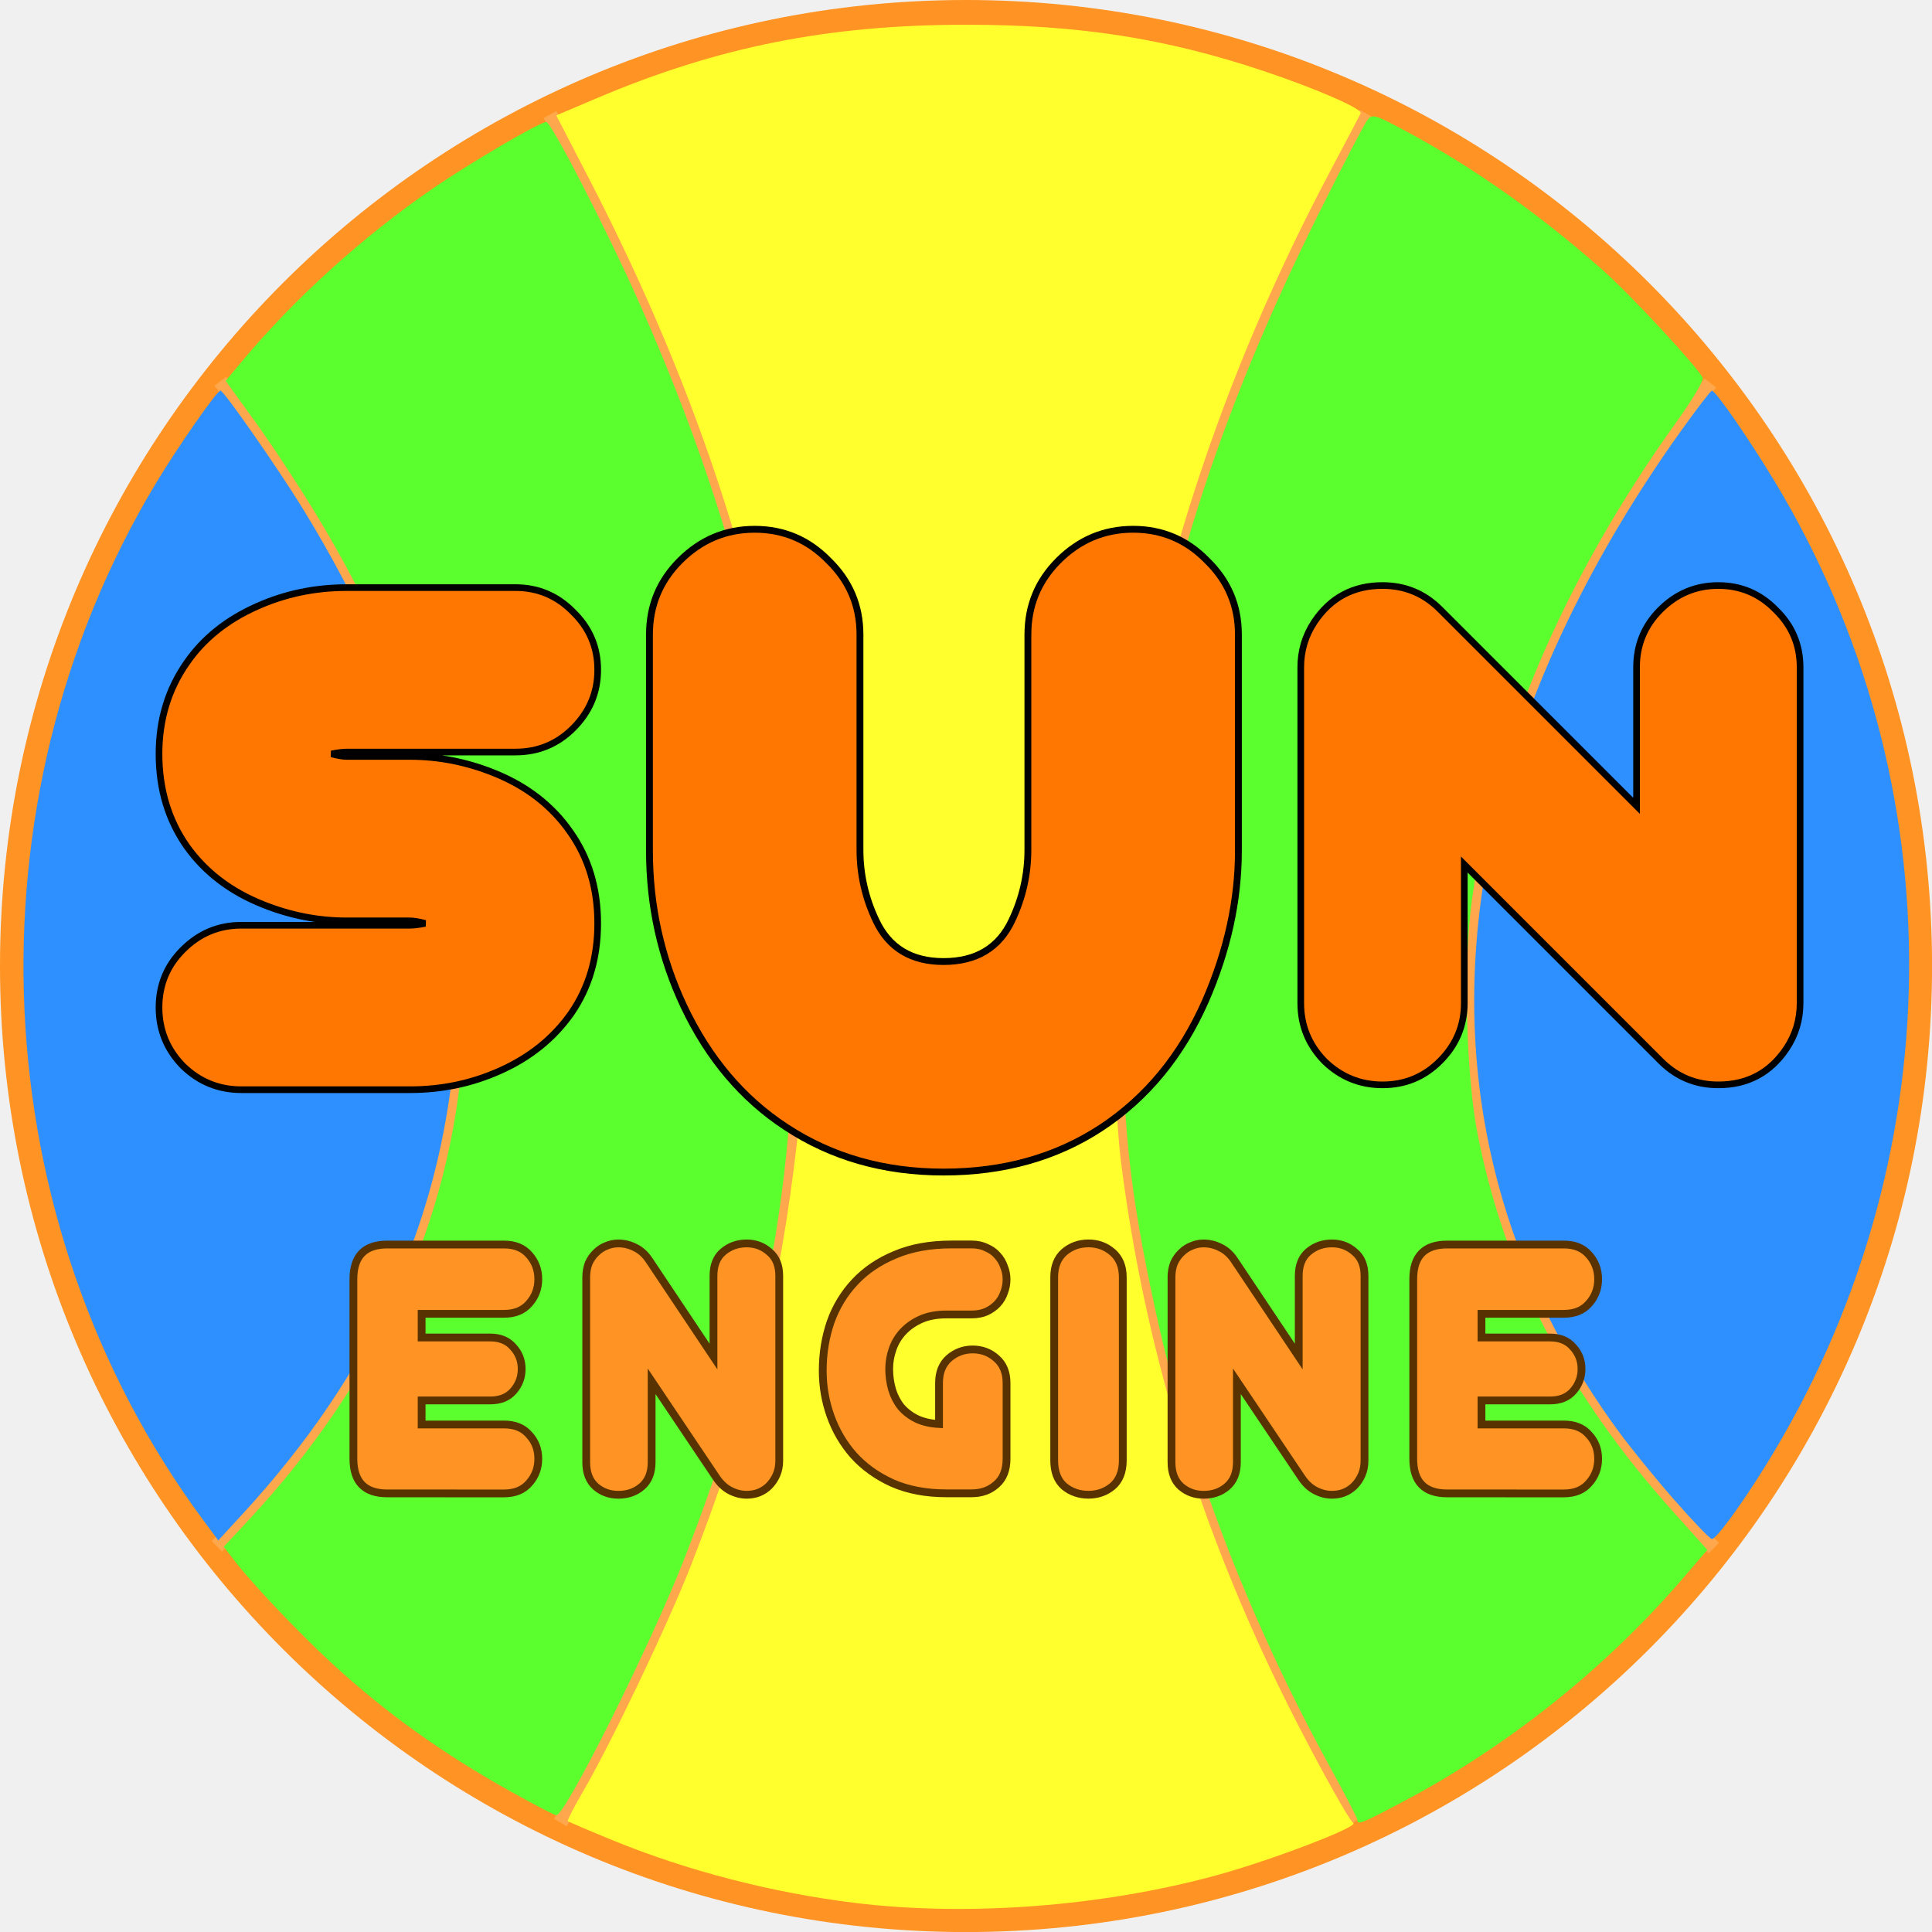
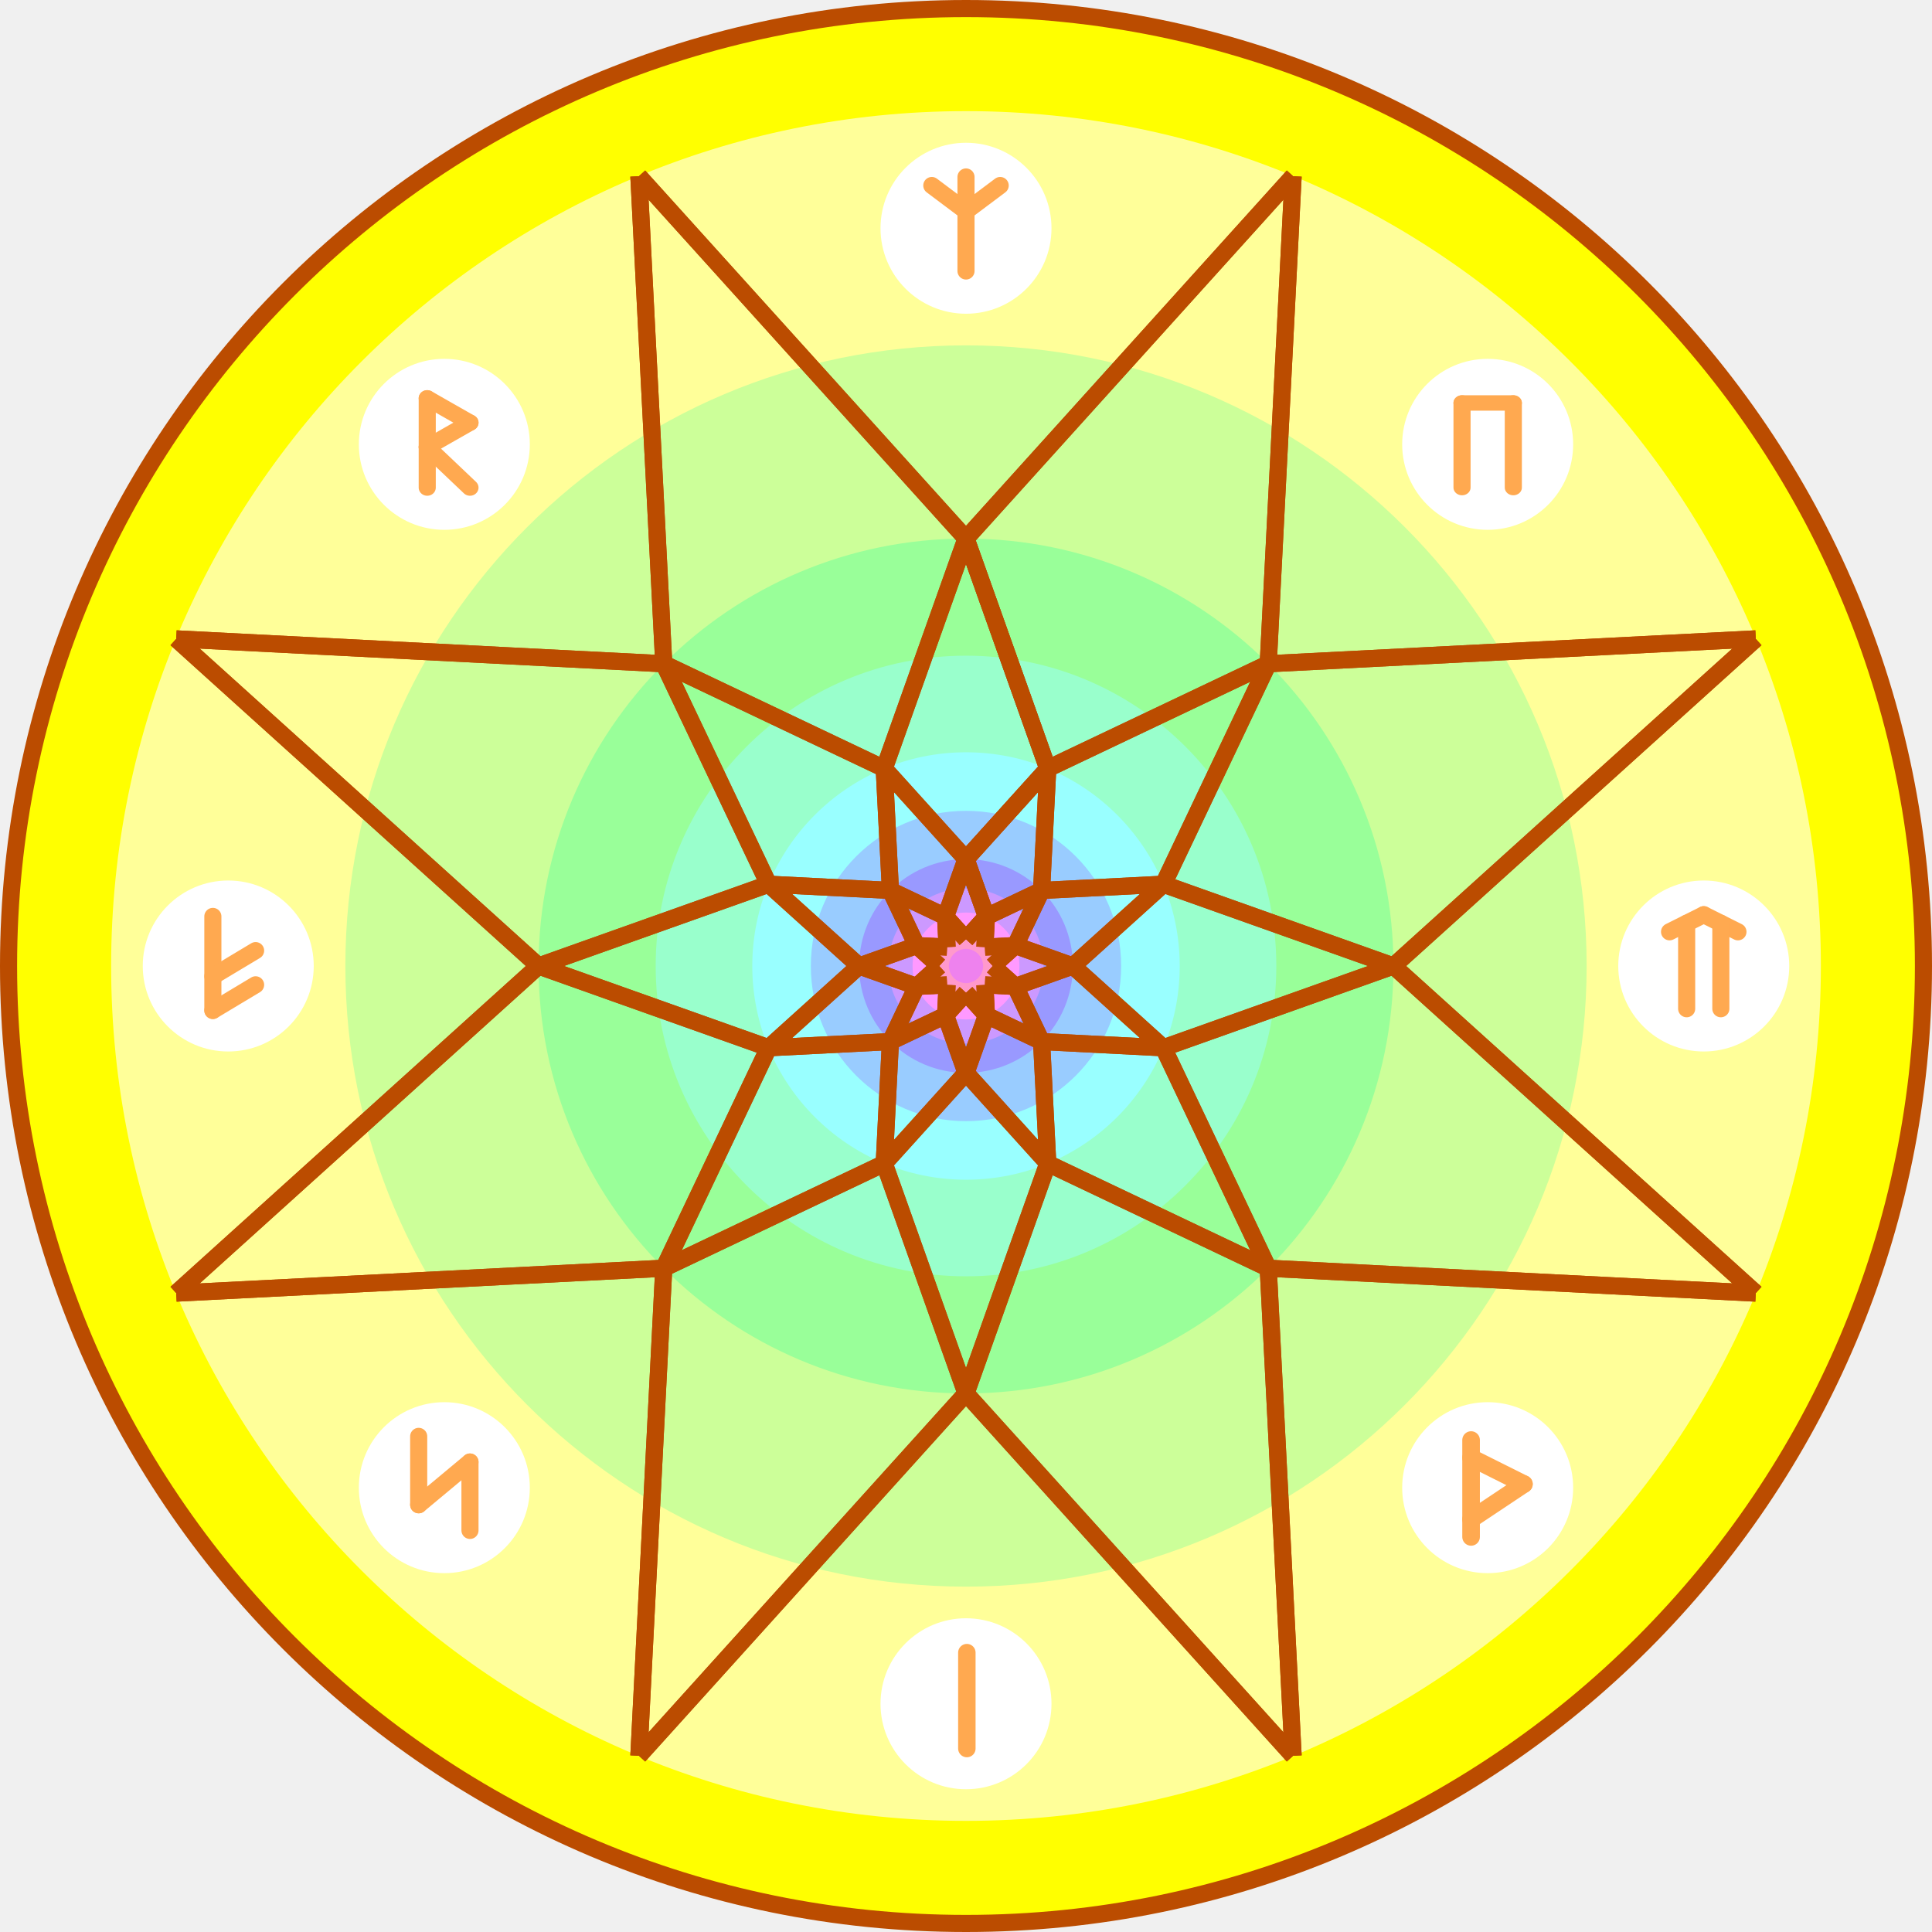
- <svg xmlns="http://www.w3.org/2000/svg" width="131.32mm" height="131.32mm" version="1.1" viewBox="0 0 131.32 131.32">
-   <g transform="translate(.925 1.275)">
-     <circle cx="64.737" cy="64.387" r="64.412" fill="none" stroke="#ff9323" stroke-width="2.5" />
-     <path d="m14.052 24.639c24.589 32.072 19.005 60.482-0.238 79.191" fill="none" stroke="#ffa74c" />
-     <path d="m115.33 24.758c-24.589 32.072-19.005 60.482 0.238 79.191" fill="none" stroke="#ffa74c" />
-     <path d="m36.461 6.513c18.387 33.018 26.315 72.467 0.702 116.09" fill="none" stroke="#ffa74c" />
-     <path d="m91.914 6.427c-18.387 33.018-26.315 72.467-0.702 116.09" fill="none" stroke="#ffa74c" stroke-width="1" />
-     <text x="99.198" y="71.733" fill="#000000" font-family="Boomboom" font-size="10.583px" letter-spacing="0px" stroke="#ffa74c" stroke-width=".265" word-spacing="0px" style="line-height:1.25" xml:space="preserve" />
+ <svg xmlns="http://www.w3.org/2000/svg" id="svgLogo" version="1.1" viewBox="-113 -113 226 226" width="400" height="400" preserveAspectRatio="none">
+   <style>
+             .runePositionFix {
+                 transform: translate(-7.0px, -7.0px);
+             }
+ 
+             .rune-circle {
+                 fill: white;
+             }
+ 
+             .runa {
+                 stroke: #ffa950;
+                 stroke-width: 2px;
+                 stroke-linecap: round;
+                 stroke-linejoin: round
+             }
+         </style>
+   <defs>
+     <g class="symbs">
+       <symbol id="mir" class="runa" viewBox="0 0 10 14" refX="center" refY="center">
+         <g>
+           <line x1="1" y1="2" x2="5" y2="5" />
+           <line x1="5" y1="5" x2="9" y2="2" />
+           <line x1="5" y1="1" x2="5" y2="12" />
+         </g>
+       </symbol>
+       <symbol id="perun" class="runa" viewBox="0 0 10 14">
+         <g style="transform: scaleY(0.9) translateY(1.4px);">
+           <line x1="2" y1="1" x2="2" y2="12" />
+           <line x1="2" y1="1" x2="8" y2="1" />
+           <line x1="8" y1="1" x2="8" y2="12" />
+         </g>
+       </symbol>
+       <symbol id="veter" class="runa" viewBox="0 0 10 14">
+         <g>
+           <line x1="3" y1="2" x2="3" y2="12" />
+           <line x1="1" y1="3" x2="5" y2="1" />
+           <line x1="5" y1="1" x2="9" y2="3" />
+           <line x1="7" y1="2" x2="7" y2="12" />
+         </g>
+       </symbol>
+       <symbol id="dazd-bogh" class="runa" viewBox="0 0 10 14">
+         <g style="transform: translateX(1px) translateY(0.4px) scale(1.03);">
+           <line x1="2" y1="1" x2="2" y2="12" />
+           <line x1="2" y1="3" x2="8" y2="6" />
+           <line x1="8" y1="6" x2="2" y2="10" />
+         </g>
+       </symbol>
+       <symbol id="istok" class="runa" viewBox="0 0 10 14">
+         <g style="transform: scale(1.02);">
+           <line x1="5" y1="1" x2="5" y2="12" />
+         </g>
+       </symbol>
+       <symbol id="sila" class="runa" viewBox="0 0 10 14">
+         <g>
+           <line x1="2" y1="1" x2="2" y2="9" />
+           <line x1="2" y1="9" x2="8" y2="4" />
+           <line x1="8" y1="4" x2="8" y2="12" />
+         </g>
+       </symbol>
+       <symbol id="bereginya" class="runa" viewBox="0 0 10 14">
+         <g style="transform: translateX(1.2px) translateY(0.2px)">
+           <line x1="2" y1="1" x2="2" y2="12" />
+           <line x1="2" y1="8" x2="7" y2="5" />
+           <line x1="2" y1="12" x2="7" y2="9" />
+         </g>
+       </symbol>
+       <symbol id="raduga" class="runa" viewBox="0 0 10 14">
+         <g style="transform: scaleY(0.95) translateX(1px) translateY(0.7px);">
+           <line x1="2" y1="1" x2="2" y2="12" />
+           <line x1="2" y1="1" x2="7" y2="4" />
+           <line x1="7" y1="4" x2="2" y2="7" />
+           <line x1="2" y1="7" x2="7" y2="12" />
+         </g>
+       </symbol>
+     </g>
+   </defs>
+   <circle r="112" fill="yellow" stroke-width="2px" stroke="#bb4c00" />
+   <g id="circles">
+     <circle r="100" style="fill: rgb(255, 255, 153);" />
+     <circle r="72.6" style="fill: rgb(204, 255, 153);" />
+     <circle r="50" style="fill: rgb(153, 255, 153);" />
+     <circle r="36.3" style="fill: rgb(153, 255, 204);" />
+     <circle r="25" style="fill: rgb(153, 255, 255);" />
+     <circle r="18.15" style="fill: rgb(153, 204, 255);" />
+     <circle r="12.5" style="fill: rgb(153, 153, 255);" />
+     <circle r="9.075" style="fill: rgb(204, 153, 255);" />
+     <circle r="6.25" style="fill: rgb(255, 153, 255);" />
+     <circle r="4.537" style="fill: rgb(255, 153, 204);" />
  </g>
-   <g transform="translate(.925 1.275)">
-     <path d="m12.846 101.99c-14.956-20.246-16.254-48.578-3.223-70.335 1.501-2.506 4.199-6.382 4.439-6.378 0.229 0.004 3.964 5.361 5.623 8.067 7.67 12.504 11.275 25.401 10.297 36.843-1 11.713-5.685 21.942-14.382 31.405l-1.69 1.838z" fill="#2e90ff" />
-     <path d="m33.848 120.53c-4.665-2.594-8.595-5.41-12.245-8.774-2.239-2.063-5.449-5.449-6.617-6.981l-0.701-0.919 1.552-1.66c18.012-19.259 19.69-43.868 4.679-68.588-1.149-1.892-2.992-4.69-4.096-6.218l-2.007-2.778 1.091-1.308c3.561-4.266 8.194-8.467 12.951-11.74 2.561-1.762 7.307-4.547 7.75-4.547 0.34 0 4.079 7.261 6.268 12.171 7.226 16.21 10.588 31.122 10.588 46.964 0 13.663-2.251 25.228-7.526 38.661-2.289 5.829-8.024 17.298-8.65 17.298-0.106 0-1.472-0.712-3.037-1.581z" fill="#5bff2e" />
-     <path d="m57.209 128.07c-5.597-0.679-11.417-2.182-16.474-4.253-1.635-0.67-3.013-1.258-3.063-1.308-0.049-0.049 0.399-0.926 0.996-1.949 1.932-3.309 5.784-11.375 7.391-15.48 3.948-10.083 6.033-18.459 7.22-29.004 0.51-4.534 0.434-16.142-0.137-21.034-1.73-14.815-6.343-29.33-14.05-44.212l-2.206-4.26 2.687-1.143c8.27-3.519 15.798-5.02 25.176-5.02 7.665 0 13.547 0.916 20.226 3.149 3.549 1.187 6.718 2.567 6.587 2.868-0.05 0.114-0.944 1.813-1.987 3.776-7.567 14.234-12.312 28.869-14.283 44.05-0.678 5.226-0.682 18.264-0.008 23.548 1.562 12.227 5.041 23.819 10.614 35.357 1.83 3.79 4.811 9.264 5.163 9.481 0.404 0.249-5.545 2.524-9.271 3.546-7.745 2.123-16.875 2.824-24.582 1.889z" fill="#ffff2e" />
-     <path d="m91.34 122.43c0-0.116-0.847-1.754-1.883-3.638-5.529-10.059-9.605-20.719-11.834-30.943-1.821-8.355-2.294-12.958-2.273-22.093 0.015-6.243 0.12-8.315 0.614-12.039 1.877-14.159 5.815-26.618 12.879-40.746 1.528-3.056 2.947-5.779 3.152-6.051 0.358-0.473 0.475-0.44 2.703 0.754 4.489 2.406 8.972 5.573 13.288 9.384 1.909 1.686 6.556 6.695 6.823 7.353 0.073 0.18-0.703 1.49-1.723 2.91-7.683 10.692-12.464 21.836-13.959 32.537-0.603 4.318-0.41 11.997 0.404 16.069 1.881 9.408 6.135 17.596 13.283 25.566l2.311 2.577-1.668 1.943c-5.221 6.081-11.87 11.391-18.965 15.145-2.879 1.523-3.152 1.633-3.152 1.27z" fill="#5bff2e" />
-     <path d="m112.9 100.7c-1.27-1.447-2.988-3.56-3.819-4.696-9.213-12.595-11.994-27.249-8.079-42.585 2.11-8.267 6.356-17.031 12.252-25.293 1.115-1.562 2.095-2.842 2.178-2.844 0.252-0.005 2.48 3.209 4.237 6.114 12.455 20.592 12.209 46.393-0.64 67.04-1.651 2.653-3.297 4.895-3.593 4.895-0.125 0-1.265-1.184-2.535-2.631z" fill="#2e90ff" />
-   </g>
-   <g transform="translate(-36.343 -70)">
-     <g transform="translate(0,1.5875)" fill="#ff9323" stroke="#583200" stroke-width=".529" aria-label="ENGINE">
-       <path d="m62.671 169.92q-2.307 0-2.307-2.355v-12.206q0-2.355 2.307-2.355h7.929q1.105 0 1.706 0.697 0.625 0.697 0.625 1.658 0 0.961-0.625 1.658-0.601 0.697-1.706 0.697h-5.598v1.61h4.661q1.009 0 1.562 0.649 0.577 0.625 0.577 1.49 0 0.865-0.577 1.514-0.553 0.625-1.562 0.625h-4.661v1.634h5.598q1.105 0 1.706 0.697 0.625 0.673 0.625 1.634 0 0.961-0.625 1.658-0.601 0.697-1.706 0.697z" />
-       <path d="m84.839 155.14q0-1.081 0.649-1.634 0.673-0.577 1.61-0.577 0.889 0 1.538 0.577 0.673 0.553 0.673 1.634v12.542q0 0.553-0.192 0.985-0.192 0.432-0.505 0.745-0.288 0.288-0.697 0.457-0.384 0.144-0.817 0.144-0.577 0-1.129-0.288-0.553-0.288-0.961-0.913l-4.373-6.511v5.502q0 1.081-0.673 1.658-0.649 0.553-1.586 0.553-0.889 0-1.538-0.553-0.649-0.577-0.649-1.658v-12.566q0-0.529 0.168-0.961 0.192-0.432 0.505-0.721 0.312-0.312 0.697-0.457 0.384-0.168 0.817-0.168 0.601 0 1.153 0.288 0.553 0.264 0.961 0.889l4.349 6.511z" />
-       <path d="m104.76 167.56q0 1.153-0.697 1.754-0.673 0.601-1.682 0.601h-1.706q-2.09 0-3.676-0.697-1.586-0.721-2.643-1.898-1.033-1.177-1.562-2.667t-0.529-3.075q0-1.73 0.529-3.292 0.553-1.562 1.658-2.739 1.105-1.177 2.739-1.85 1.634-0.697 3.844-0.697h1.345q0.577 0 1.009 0.216 0.457 0.192 0.745 0.529 0.312 0.336 0.457 0.769 0.168 0.408 0.168 0.865 0 0.457-0.168 0.889-0.144 0.432-0.457 0.769-0.288 0.312-0.745 0.529-0.432 0.192-1.009 0.192h-1.706q-0.985 0-1.706 0.312-0.721 0.312-1.225 0.841-0.481 0.505-0.721 1.177t-0.24 1.37q0 0.721 0.192 1.394 0.192 0.649 0.601 1.177 0.432 0.505 1.057 0.817 0.649 0.312 1.538 0.36v-2.787q0-1.081 0.673-1.682 0.697-0.601 1.61-0.601 0.937 0 1.61 0.601 0.697 0.601 0.697 1.682z" />
-       <path d="m112.66 167.68q0 1.153-0.697 1.754-0.697 0.577-1.634 0.577-0.961 0-1.658-0.577-0.673-0.601-0.673-1.754v-12.446q0-1.105 0.673-1.706 0.697-0.601 1.658-0.601 0.937 0 1.634 0.601 0.697 0.601 0.697 1.706z" />
-       <path d="m124.62 155.14q0-1.081 0.649-1.634 0.673-0.577 1.61-0.577 0.889 0 1.538 0.577 0.673 0.553 0.673 1.634v12.542q0 0.553-0.192 0.985-0.192 0.432-0.505 0.745-0.288 0.288-0.697 0.457-0.384 0.144-0.817 0.144-0.577 0-1.129-0.288-0.553-0.288-0.961-0.913l-4.373-6.511v5.502q0 1.081-0.673 1.658-0.649 0.553-1.586 0.553-0.889 0-1.538-0.553-0.649-0.577-0.649-1.658v-12.566q0-0.529 0.168-0.961 0.192-0.432 0.505-0.721 0.312-0.312 0.697-0.457 0.384-0.168 0.817-0.168 0.601 0 1.153 0.288 0.553 0.264 0.961 0.889l4.349 6.511z" />
-       <path d="m134.71 169.92q-2.307 0-2.307-2.355v-12.206q0-2.355 2.307-2.355h7.929q1.105 0 1.706 0.697 0.625 0.697 0.625 1.658 0 0.961-0.625 1.658-0.601 0.697-1.706 0.697h-5.598v1.61h4.661q1.009 0 1.562 0.649 0.577 0.625 0.577 1.49 0 0.865-0.577 1.514-0.553 0.625-1.562 0.625h-4.661v1.634h5.598q1.105 0 1.706 0.697 0.625 0.673 0.625 1.634 0 0.961-0.625 1.658-0.601 0.697-1.706 0.697z" />
+   <g class="spin">
+     <g id="runes">
+       <g style="transform: translate(0px, -86.3px);">
+         <g class="backSpin">
+           <circle class="rune-circle" r="10" />
+           <use href="#mir" class="runePositionFix" width="14px" height="14px" />
+         </g>
+       </g>
+       <g style="transform: translate(61.0233px, -61.0233px);">
+         <g class="backSpin">
+           <circle class="rune-circle" r="10" />
+           <use href="#perun" class="runePositionFix" width="14px" height="14px" />
+         </g>
+       </g>
+       <g style="transform: translate(86.3px, -5.28435e-15px);">
+         <g class="backSpin">
+           <circle class="rune-circle" r="10" />
+           <use href="#veter" class="runePositionFix" width="14px" height="14px" />
+         </g>
+       </g>
+       <g style="transform: translate(61.0233px, 61.0233px);">
+         <g class="backSpin">
+           <circle class="rune-circle" r="10" />
+           <use href="#dazd-bogh" class="runePositionFix" width="14px" height="14px" />
+         </g>
+       </g>
+       <g style="transform: translate(1.05687e-14px, 86.3px);">
+         <g class="backSpin">
+           <circle class="rune-circle" r="10" />
+           <use href="#istok" class="runePositionFix" width="14px" height="14px" />
+         </g>
+       </g>
+       <g style="transform: translate(-61.0233px, 61.0233px);">
+         <g class="backSpin">
+           <circle class="rune-circle" r="10" />
+           <use href="#sila" class="runePositionFix" width="14px" height="14px" />
+         </g>
+       </g>
+       <g style="transform: translate(-86.3px, 1.58531e-14px);">
+         <g class="backSpin">
+           <circle class="rune-circle" r="10" />
+           <use href="#bereginya" class="runePositionFix" width="14px" height="14px" />
+         </g>
+       </g>
+       <g style="transform: translate(-61.0233px, -61.0233px);">
+         <g class="backSpin">
+           <circle class="rune-circle" r="10" />
+           <use href="#raduga" class="runePositionFix" width="14px" height="14px" />
+         </g>
+       </g>
+     </g>
+     <g id="alatir">
+       <line x1="0" y1="-50" x2="38.268" y2="-92.388" style="stroke: rgb(187, 76, 0); stroke-width: 2px;" />
+       <line x1="38.268" y1="-92.388" x2="35.355" y2="-35.355" style="stroke: rgb(187, 76, 0); stroke-width: 2px;" />
+       <line x1="35.355" y1="-35.355" x2="92.388" y2="-38.268" style="stroke: rgb(187, 76, 0); stroke-width: 2px;" />
+       <line x1="92.388" y1="-38.268" x2="50" y2="-3.061616997868383e-15" style="stroke: rgb(187, 76, 0); stroke-width: 2px;" />
+       <line x1="50" y1="-3.061616997868383e-15" x2="92.388" y2="38.268" style="stroke: rgb(187, 76, 0); stroke-width: 2px;" />
+       <line x1="92.388" y1="38.268" x2="35.355" y2="35.355" style="stroke: rgb(187, 76, 0); stroke-width: 2px;" />
+       <line x1="35.355" y1="35.355" x2="38.268" y2="92.388" style="stroke: rgb(187, 76, 0); stroke-width: 2px;" />
+       <line x1="38.268" y1="92.388" x2="6.123233995736766e-15" y2="50" style="stroke: rgb(187, 76, 0); stroke-width: 2px;" />
+       <line x1="6.123233995736766e-15" y1="50" x2="-38.268" y2="92.388" style="stroke: rgb(187, 76, 0); stroke-width: 2px;" />
+       <line x1="-38.268" y1="92.388" x2="-35.355" y2="35.355" style="stroke: rgb(187, 76, 0); stroke-width: 2px;" />
+       <line x1="-35.355" y1="35.355" x2="-92.388" y2="38.268" style="stroke: rgb(187, 76, 0); stroke-width: 2px;" />
+       <line x1="-92.388" y1="38.268" x2="-50" y2="9.184850993605149e-15" style="stroke: rgb(187, 76, 0); stroke-width: 2px;" />
+       <line x1="-50" y1="9.184850993605149e-15" x2="-92.388" y2="-38.268" style="stroke: rgb(187, 76, 0); stroke-width: 2px;" />
+       <line x1="-92.388" y1="-38.268" x2="-35.355" y2="-35.355" style="stroke: rgb(187, 76, 0); stroke-width: 2px;" />
+       <line x1="-35.355" y1="-35.355" x2="-38.268" y2="-92.388" style="stroke: rgb(187, 76, 0); stroke-width: 2px;" />
+       <line x1="-38.268" y1="-92.388" x2="-1.2246467991473532e-14" y2="-50" style="stroke: rgb(187, 76, 0); stroke-width: 2px;" />
+       <line x1="-1.2246467991473532e-14" y1="-50" x2="38.268" y2="-92.388" style="stroke: rgb(187, 76, 0); stroke-width: 2px;" />
+       <line x1="38.268" y1="-92.388" x2="35.355" y2="-35.355" style="stroke: rgb(187, 76, 0); stroke-width: 2px;" />
+       <line x1="35.355" y1="-35.355" x2="92.388" y2="-38.268" style="stroke: rgb(187, 76, 0); stroke-width: 2px;" />
+       <line x1="92.388" y1="-38.268" x2="50" y2="-1.5308084989341916e-14" style="stroke: rgb(187, 76, 0); stroke-width: 2px;" />
+       <line x1="50" y1="-1.5308084989341916e-14" x2="92.388" y2="38.268" style="stroke: rgb(187, 76, 0); stroke-width: 2px;" />
+       <line x1="92.388" y1="38.268" x2="35.355" y2="35.355" style="stroke: rgb(187, 76, 0); stroke-width: 2px;" />
+       <line x1="35.355" y1="35.355" x2="38.268" y2="92.388" style="stroke: rgb(187, 76, 0); stroke-width: 2px;" />
+       <line x1="38.268" y1="92.388" x2="1.8369701987210297e-14" y2="50" style="stroke: rgb(187, 76, 0); stroke-width: 2px;" />
+       <line x1="1.8369701987210297e-14" y1="50" x2="-38.268" y2="92.388" style="stroke: rgb(187, 76, 0); stroke-width: 2px;" />
+       <line x1="-38.268" y1="92.388" x2="-35.355" y2="35.355" style="stroke: rgb(187, 76, 0); stroke-width: 2px;" />
+       <line x1="-35.355" y1="35.355" x2="-92.388" y2="38.268" style="stroke: rgb(187, 76, 0); stroke-width: 2px;" />
+       <line x1="-92.388" y1="38.268" x2="-50" y2="2.143131898507868e-14" style="stroke: rgb(187, 76, 0); stroke-width: 2px;" />
+       <line x1="-50" y1="2.143131898507868e-14" x2="-92.388" y2="-38.268" style="stroke: rgb(187, 76, 0); stroke-width: 2px;" />
+       <line x1="-92.388" y1="-38.268" x2="-35.355" y2="-35.355" style="stroke: rgb(187, 76, 0); stroke-width: 2px;" />
+       <line x1="-35.355" y1="-35.355" x2="-38.268" y2="-92.388" style="stroke: rgb(187, 76, 0); stroke-width: 2px;" />
+       <line x1="-38.268" y1="-92.388" x2="-2.4492935982947064e-14" y2="-50" style="stroke: rgb(187, 76, 0); stroke-width: 2px;" />
+       <line x1="-2.4492935982947064e-14" y1="-50" x2="9.567" y2="-23.097" style="stroke: rgb(187, 76, 0); stroke-width: 2px;" />
+       <line x1="9.567" y1="-23.097" x2="35.355" y2="-35.355" style="stroke: rgb(187, 76, 0); stroke-width: 2px;" />
+       <line x1="35.355" y1="-35.355" x2="23.097" y2="-9.567" style="stroke: rgb(187, 76, 0); stroke-width: 2px;" />
+       <line x1="23.097" y1="-9.567" x2="50" y2="-3.061616997868383e-15" style="stroke: rgb(187, 76, 0); stroke-width: 2px;" />
+       <line x1="50" y1="-3.061616997868383e-15" x2="23.097" y2="9.567" style="stroke: rgb(187, 76, 0); stroke-width: 2px;" />
+       <line x1="23.097" y1="9.567" x2="35.355" y2="35.355" style="stroke: rgb(187, 76, 0); stroke-width: 2px;" />
+       <line x1="35.355" y1="35.355" x2="9.567" y2="23.097" style="stroke: rgb(187, 76, 0); stroke-width: 2px;" />
+       <line x1="9.567" y1="23.097" x2="6.123233995736766e-15" y2="50" style="stroke: rgb(187, 76, 0); stroke-width: 2px;" />
+       <line x1="6.123233995736766e-15" y1="50" x2="-9.567" y2="23.097" style="stroke: rgb(187, 76, 0); stroke-width: 2px;" />
+       <line x1="-9.567" y1="23.097" x2="-35.355" y2="35.355" style="stroke: rgb(187, 76, 0); stroke-width: 2px;" />
+       <line x1="-35.355" y1="35.355" x2="-23.097" y2="9.567" style="stroke: rgb(187, 76, 0); stroke-width: 2px;" />
+       <line x1="-23.097" y1="9.567" x2="-50" y2="9.184850993605149e-15" style="stroke: rgb(187, 76, 0); stroke-width: 2px;" />
+       <line x1="-50" y1="9.184850993605149e-15" x2="-23.097" y2="-9.567" style="stroke: rgb(187, 76, 0); stroke-width: 2px;" />
+       <line x1="-23.097" y1="-9.567" x2="-35.355" y2="-35.355" style="stroke: rgb(187, 76, 0); stroke-width: 2px;" />
+       <line x1="-35.355" y1="-35.355" x2="-9.567" y2="-23.097" style="stroke: rgb(187, 76, 0); stroke-width: 2px;" />
+       <line x1="-9.567" y1="-23.097" x2="-1.2246467991473532e-14" y2="-50" style="stroke: rgb(187, 76, 0); stroke-width: 2px;" />
+       <line x1="-1.2246467991473532e-14" y1="-50" x2="9.567" y2="-23.097" style="stroke: rgb(187, 76, 0); stroke-width: 2px;" />
+       <line x1="9.567" y1="-23.097" x2="35.355" y2="-35.355" style="stroke: rgb(187, 76, 0); stroke-width: 2px;" />
+       <line x1="35.355" y1="-35.355" x2="23.097" y2="-9.567" style="stroke: rgb(187, 76, 0); stroke-width: 2px;" />
+       <line x1="23.097" y1="-9.567" x2="50" y2="-1.5308084989341916e-14" style="stroke: rgb(187, 76, 0); stroke-width: 2px;" />
+       <line x1="50" y1="-1.5308084989341916e-14" x2="23.097" y2="9.567" style="stroke: rgb(187, 76, 0); stroke-width: 2px;" />
+       <line x1="23.097" y1="9.567" x2="35.355" y2="35.355" style="stroke: rgb(187, 76, 0); stroke-width: 2px;" />
+       <line x1="35.355" y1="35.355" x2="9.567" y2="23.097" style="stroke: rgb(187, 76, 0); stroke-width: 2px;" />
+       <line x1="9.567" y1="23.097" x2="1.8369701987210297e-14" y2="50" style="stroke: rgb(187, 76, 0); stroke-width: 2px;" />
+       <line x1="1.8369701987210297e-14" y1="50" x2="-9.567" y2="23.097" style="stroke: rgb(187, 76, 0); stroke-width: 2px;" />
+       <line x1="-9.567" y1="23.097" x2="-35.355" y2="35.355" style="stroke: rgb(187, 76, 0); stroke-width: 2px;" />
+       <line x1="-35.355" y1="35.355" x2="-23.097" y2="9.567" style="stroke: rgb(187, 76, 0); stroke-width: 2px;" />
+       <line x1="-23.097" y1="9.567" x2="-50" y2="2.143131898507868e-14" style="stroke: rgb(187, 76, 0); stroke-width: 2px;" />
+       <line x1="-50" y1="2.143131898507868e-14" x2="-23.097" y2="-9.567" style="stroke: rgb(187, 76, 0); stroke-width: 2px;" />
+       <line x1="-23.097" y1="-9.567" x2="-35.355" y2="-35.355" style="stroke: rgb(187, 76, 0); stroke-width: 2px;" />
+       <line x1="-35.355" y1="-35.355" x2="-9.567" y2="-23.097" style="stroke: rgb(187, 76, 0); stroke-width: 2px;" />
+       <line x1="-9.567" y1="-23.097" x2="-2.4492935982947064e-14" y2="-50" style="stroke: rgb(187, 76, 0); stroke-width: 2px;" />
+       <line x1="-2.4492935982947064e-14" y1="-50" x2="9.567" y2="-23.097" style="stroke: rgb(187, 76, 0); stroke-width: 2px;" />
+       <line x1="9.567" y1="-23.097" x2="0" y2="-12.5" style="stroke: rgb(187, 76, 0); stroke-width: 2px;" />
+       <line x1="0" y1="-12.5" x2="9.567" y2="-23.097" style="stroke: rgb(187, 76, 0); stroke-width: 2px;" />
+       <line x1="9.567" y1="-23.097" x2="8.839" y2="-8.839" style="stroke: rgb(187, 76, 0); stroke-width: 2px;" />
+       <line x1="8.839" y1="-8.839" x2="23.097" y2="-9.567" style="stroke: rgb(187, 76, 0); stroke-width: 2px;" />
+       <line x1="23.097" y1="-9.567" x2="12.5" y2="-7.654042494670958e-16" style="stroke: rgb(187, 76, 0); stroke-width: 2px;" />
+       <line x1="12.5" y1="-7.654042494670958e-16" x2="23.097" y2="9.567" style="stroke: rgb(187, 76, 0); stroke-width: 2px;" />
+       <line x1="23.097" y1="9.567" x2="8.839" y2="8.839" style="stroke: rgb(187, 76, 0); stroke-width: 2px;" />
+       <line x1="8.839" y1="8.839" x2="9.567" y2="23.097" style="stroke: rgb(187, 76, 0); stroke-width: 2px;" />
+       <line x1="9.567" y1="23.097" x2="1.5308084989341915e-15" y2="12.5" style="stroke: rgb(187, 76, 0); stroke-width: 2px;" />
+       <line x1="1.5308084989341915e-15" y1="12.5" x2="-9.567" y2="23.097" style="stroke: rgb(187, 76, 0); stroke-width: 2px;" />
+       <line x1="-9.567" y1="23.097" x2="-8.839" y2="8.839" style="stroke: rgb(187, 76, 0); stroke-width: 2px;" />
+       <line x1="-8.839" y1="8.839" x2="-23.097" y2="9.567" style="stroke: rgb(187, 76, 0); stroke-width: 2px;" />
+       <line x1="-23.097" y1="9.567" x2="-12.5" y2="2.296212748401287e-15" style="stroke: rgb(187, 76, 0); stroke-width: 2px;" />
+       <line x1="-12.5" y1="2.296212748401287e-15" x2="-23.097" y2="-9.567" style="stroke: rgb(187, 76, 0); stroke-width: 2px;" />
+       <line x1="-23.097" y1="-9.567" x2="-8.839" y2="-8.839" style="stroke: rgb(187, 76, 0); stroke-width: 2px;" />
+       <line x1="-8.839" y1="-8.839" x2="-9.567" y2="-23.097" style="stroke: rgb(187, 76, 0); stroke-width: 2px;" />
+       <line x1="-9.567" y1="-23.097" x2="-3.061616997868383e-15" y2="-12.5" style="stroke: rgb(187, 76, 0); stroke-width: 2px;" />
+       <line x1="-3.061616997868383e-15" y1="-12.5" x2="9.567" y2="-23.097" style="stroke: rgb(187, 76, 0); stroke-width: 2px;" />
+       <line x1="9.567" y1="-23.097" x2="8.839" y2="-8.839" style="stroke: rgb(187, 76, 0); stroke-width: 2px;" />
+       <line x1="8.839" y1="-8.839" x2="23.097" y2="-9.567" style="stroke: rgb(187, 76, 0); stroke-width: 2px;" />
+       <line x1="23.097" y1="-9.567" x2="12.5" y2="-3.827021247335479e-15" style="stroke: rgb(187, 76, 0); stroke-width: 2px;" />
+       <line x1="12.5" y1="-3.827021247335479e-15" x2="23.097" y2="9.567" style="stroke: rgb(187, 76, 0); stroke-width: 2px;" />
+       <line x1="23.097" y1="9.567" x2="8.839" y2="8.839" style="stroke: rgb(187, 76, 0); stroke-width: 2px;" />
+       <line x1="8.839" y1="8.839" x2="9.567" y2="23.097" style="stroke: rgb(187, 76, 0); stroke-width: 2px;" />
+       <line x1="9.567" y1="23.097" x2="4.592425496802574e-15" y2="12.5" style="stroke: rgb(187, 76, 0); stroke-width: 2px;" />
+       <line x1="4.592425496802574e-15" y1="12.5" x2="-9.567" y2="23.097" style="stroke: rgb(187, 76, 0); stroke-width: 2px;" />
+       <line x1="-9.567" y1="23.097" x2="-8.839" y2="8.839" style="stroke: rgb(187, 76, 0); stroke-width: 2px;" />
+       <line x1="-8.839" y1="8.839" x2="-23.097" y2="9.567" style="stroke: rgb(187, 76, 0); stroke-width: 2px;" />
+       <line x1="-23.097" y1="9.567" x2="-12.5" y2="5.35782974626967e-15" style="stroke: rgb(187, 76, 0); stroke-width: 2px;" />
+       <line x1="-12.5" y1="5.35782974626967e-15" x2="-23.097" y2="-9.567" style="stroke: rgb(187, 76, 0); stroke-width: 2px;" />
+       <line x1="-23.097" y1="-9.567" x2="-8.839" y2="-8.839" style="stroke: rgb(187, 76, 0); stroke-width: 2px;" />
+       <line x1="-8.839" y1="-8.839" x2="-9.567" y2="-23.097" style="stroke: rgb(187, 76, 0); stroke-width: 2px;" />
+       <line x1="-9.567" y1="-23.097" x2="-6.123233995736766e-15" y2="-12.5" style="stroke: rgb(187, 76, 0); stroke-width: 2px;" />
+       <line x1="-6.123233995736766e-15" y1="-12.5" x2="2.392" y2="-5.774" style="stroke: rgb(187, 76, 0); stroke-width: 2px;" />
+       <line x1="2.392" y1="-5.774" x2="8.839" y2="-8.839" style="stroke: rgb(187, 76, 0); stroke-width: 2px;" />
+       <line x1="8.839" y1="-8.839" x2="5.774" y2="-2.392" style="stroke: rgb(187, 76, 0); stroke-width: 2px;" />
+       <line x1="5.774" y1="-2.392" x2="12.5" y2="-7.654042494670958e-16" style="stroke: rgb(187, 76, 0); stroke-width: 2px;" />
+       <line x1="12.5" y1="-7.654042494670958e-16" x2="5.774" y2="2.392" style="stroke: rgb(187, 76, 0); stroke-width: 2px;" />
+       <line x1="5.774" y1="2.392" x2="8.839" y2="8.839" style="stroke: rgb(187, 76, 0); stroke-width: 2px;" />
+       <line x1="8.839" y1="8.839" x2="2.392" y2="5.774" style="stroke: rgb(187, 76, 0); stroke-width: 2px;" />
+       <line x1="2.392" y1="5.774" x2="1.5308084989341915e-15" y2="12.5" style="stroke: rgb(187, 76, 0); stroke-width: 2px;" />
+       <line x1="1.5308084989341915e-15" y1="12.5" x2="-2.392" y2="5.774" style="stroke: rgb(187, 76, 0); stroke-width: 2px;" />
+       <line x1="-2.392" y1="5.774" x2="-8.839" y2="8.839" style="stroke: rgb(187, 76, 0); stroke-width: 2px;" />
+       <line x1="-8.839" y1="8.839" x2="-5.774" y2="2.392" style="stroke: rgb(187, 76, 0); stroke-width: 2px;" />
+       <line x1="-5.774" y1="2.392" x2="-12.5" y2="2.296212748401287e-15" style="stroke: rgb(187, 76, 0); stroke-width: 2px;" />
+       <line x1="-12.5" y1="2.296212748401287e-15" x2="-5.774" y2="-2.392" style="stroke: rgb(187, 76, 0); stroke-width: 2px;" />
+       <line x1="-5.774" y1="-2.392" x2="-8.839" y2="-8.839" style="stroke: rgb(187, 76, 0); stroke-width: 2px;" />
+       <line x1="-8.839" y1="-8.839" x2="-2.392" y2="-5.774" style="stroke: rgb(187, 76, 0); stroke-width: 2px;" />
+       <line x1="-2.392" y1="-5.774" x2="-3.061616997868383e-15" y2="-12.5" style="stroke: rgb(187, 76, 0); stroke-width: 2px;" />
+       <line x1="-3.061616997868383e-15" y1="-12.5" x2="2.392" y2="-5.774" style="stroke: rgb(187, 76, 0); stroke-width: 2px;" />
+       <line x1="2.392" y1="-5.774" x2="8.839" y2="-8.839" style="stroke: rgb(187, 76, 0); stroke-width: 2px;" />
+       <line x1="8.839" y1="-8.839" x2="5.774" y2="-2.392" style="stroke: rgb(187, 76, 0); stroke-width: 2px;" />
+       <line x1="5.774" y1="-2.392" x2="12.5" y2="-3.827021247335479e-15" style="stroke: rgb(187, 76, 0); stroke-width: 2px;" />
+       <line x1="12.5" y1="-3.827021247335479e-15" x2="5.774" y2="2.392" style="stroke: rgb(187, 76, 0); stroke-width: 2px;" />
+       <line x1="5.774" y1="2.392" x2="8.839" y2="8.839" style="stroke: rgb(187, 76, 0); stroke-width: 2px;" />
+       <line x1="8.839" y1="8.839" x2="2.392" y2="5.774" style="stroke: rgb(187, 76, 0); stroke-width: 2px;" />
+       <line x1="2.392" y1="5.774" x2="4.592425496802574e-15" y2="12.5" style="stroke: rgb(187, 76, 0); stroke-width: 2px;" />
+       <line x1="4.592425496802574e-15" y1="12.5" x2="-2.392" y2="5.774" style="stroke: rgb(187, 76, 0); stroke-width: 2px;" />
+       <line x1="-2.392" y1="5.774" x2="-8.839" y2="8.839" style="stroke: rgb(187, 76, 0); stroke-width: 2px;" />
+       <line x1="-8.839" y1="8.839" x2="-5.774" y2="2.392" style="stroke: rgb(187, 76, 0); stroke-width: 2px;" />
+       <line x1="-5.774" y1="2.392" x2="-12.5" y2="5.35782974626967e-15" style="stroke: rgb(187, 76, 0); stroke-width: 2px;" />
+       <line x1="-12.5" y1="5.35782974626967e-15" x2="-5.774" y2="-2.392" style="stroke: rgb(187, 76, 0); stroke-width: 2px;" />
+       <line x1="-5.774" y1="-2.392" x2="-8.839" y2="-8.839" style="stroke: rgb(187, 76, 0); stroke-width: 2px;" />
+       <line x1="-8.839" y1="-8.839" x2="-2.392" y2="-5.774" style="stroke: rgb(187, 76, 0); stroke-width: 2px;" />
+       <line x1="-2.392" y1="-5.774" x2="-6.123233995736766e-15" y2="-12.5" style="stroke: rgb(187, 76, 0); stroke-width: 2px;" />
+       <line x1="-6.123233995736766e-15" y1="-12.5" x2="2.392" y2="-5.774" style="stroke: rgb(187, 76, 0); stroke-width: 2px;" />
+       <line x1="2.392" y1="-5.774" x2="0" y2="-3.125" style="stroke: rgb(187, 76, 0); stroke-width: 2px;" />
+       <line x1="0" y1="-3.125" x2="2.392" y2="-5.774" style="stroke: rgb(187, 76, 0); stroke-width: 2px;" />
+       <line x1="2.392" y1="-5.774" x2="2.21" y2="-2.21" style="stroke: rgb(187, 76, 0); stroke-width: 2px;" />
+       <line x1="2.21" y1="-2.21" x2="5.774" y2="-2.392" style="stroke: rgb(187, 76, 0); stroke-width: 2px;" />
+       <line x1="5.774" y1="-2.392" x2="3.125" y2="-1.9135106236677394e-16" style="stroke: rgb(187, 76, 0); stroke-width: 2px;" />
+       <line x1="3.125" y1="-1.9135106236677394e-16" x2="5.774" y2="2.392" style="stroke: rgb(187, 76, 0); stroke-width: 2px;" />
+       <line x1="5.774" y1="2.392" x2="2.21" y2="2.21" style="stroke: rgb(187, 76, 0); stroke-width: 2px;" />
+       <line x1="2.21" y1="2.21" x2="2.392" y2="5.774" style="stroke: rgb(187, 76, 0); stroke-width: 2px;" />
+       <line x1="2.392" y1="5.774" x2="3.827021247335479e-16" y2="3.125" style="stroke: rgb(187, 76, 0); stroke-width: 2px;" />
+       <line x1="3.827021247335479e-16" y1="3.125" x2="-2.392" y2="5.774" style="stroke: rgb(187, 76, 0); stroke-width: 2px;" />
+       <line x1="-2.392" y1="5.774" x2="-2.21" y2="2.21" style="stroke: rgb(187, 76, 0); stroke-width: 2px;" />
+       <line x1="-2.21" y1="2.21" x2="-5.774" y2="2.392" style="stroke: rgb(187, 76, 0); stroke-width: 2px;" />
+       <line x1="-5.774" y1="2.392" x2="-3.125" y2="5.740531871003218e-16" style="stroke: rgb(187, 76, 0); stroke-width: 2px;" />
+       <line x1="-3.125" y1="5.740531871003218e-16" x2="-5.774" y2="-2.392" style="stroke: rgb(187, 76, 0); stroke-width: 2px;" />
+       <line x1="-5.774" y1="-2.392" x2="-2.21" y2="-2.21" style="stroke: rgb(187, 76, 0); stroke-width: 2px;" />
+       <line x1="-2.21" y1="-2.21" x2="-2.392" y2="-5.774" style="stroke: rgb(187, 76, 0); stroke-width: 2px;" />
+       <line x1="-2.392" y1="-5.774" x2="-7.654042494670958e-16" y2="-3.125" style="stroke: rgb(187, 76, 0); stroke-width: 2px;" />
+       <line x1="-7.654042494670958e-16" y1="-3.125" x2="2.392" y2="-5.774" style="stroke: rgb(187, 76, 0); stroke-width: 2px;" />
+       <line x1="2.392" y1="-5.774" x2="2.21" y2="-2.21" style="stroke: rgb(187, 76, 0); stroke-width: 2px;" />
+       <line x1="2.21" y1="-2.21" x2="5.774" y2="-2.392" style="stroke: rgb(187, 76, 0); stroke-width: 2px;" />
+       <line x1="5.774" y1="-2.392" x2="3.125" y2="-9.567553118338697e-16" style="stroke: rgb(187, 76, 0); stroke-width: 2px;" />
+       <line x1="3.125" y1="-9.567553118338697e-16" x2="5.774" y2="2.392" style="stroke: rgb(187, 76, 0); stroke-width: 2px;" />
+       <line x1="5.774" y1="2.392" x2="2.21" y2="2.21" style="stroke: rgb(187, 76, 0); stroke-width: 2px;" />
+       <line x1="2.21" y1="2.21" x2="2.392" y2="5.774" style="stroke: rgb(187, 76, 0); stroke-width: 2px;" />
+       <line x1="2.392" y1="5.774" x2="1.1481063742006436e-15" y2="3.125" style="stroke: rgb(187, 76, 0); stroke-width: 2px;" />
+       <line x1="1.1481063742006436e-15" y1="3.125" x2="-2.392" y2="5.774" style="stroke: rgb(187, 76, 0); stroke-width: 2px;" />
+       <line x1="-2.392" y1="5.774" x2="-2.21" y2="2.21" style="stroke: rgb(187, 76, 0); stroke-width: 2px;" />
+       <line x1="-2.21" y1="2.21" x2="-5.774" y2="2.392" style="stroke: rgb(187, 76, 0); stroke-width: 2px;" />
+       <line x1="-5.774" y1="2.392" x2="-3.125" y2="1.3394574365674175e-15" style="stroke: rgb(187, 76, 0); stroke-width: 2px;" />
+       <line x1="-3.125" y1="1.3394574365674175e-15" x2="-5.774" y2="-2.392" style="stroke: rgb(187, 76, 0); stroke-width: 2px;" />
+       <line x1="-5.774" y1="-2.392" x2="-2.21" y2="-2.21" style="stroke: rgb(187, 76, 0); stroke-width: 2px;" />
+       <line x1="-2.21" y1="-2.21" x2="-2.392" y2="-5.774" style="stroke: rgb(187, 76, 0); stroke-width: 2px;" />
+       <line x1="-2.392" y1="-5.774" x2="-1.5308084989341915e-15" y2="-3.125" style="stroke: rgb(187, 76, 0); stroke-width: 2px;" />
    </g>
  </g>
-   <g transform="translate(-36.343 -70)" stroke="#000">
-     <g fill="red" stroke-width=".452" aria-label="S">
-       <path d="m59.906 109.94q-3.242 0-6.1 1.28-3.071 1.365-4.778 3.839-1.877 2.688-1.877 6.186 0 3.583 1.877 6.271 1.877 2.645 5.204 3.967 2.773 1.109 5.674 1.109h4.266q0.427 0 1.067 0.171-0.64 0.128-1.067 0.128h-11.433q-2.304 0-3.967 1.664-1.621 1.621-1.621 3.925 0 2.304 1.621 3.967 1.664 1.621 3.967 1.621h11.475q3.242 0 6.1-1.28 3.071-1.365 4.863-3.925 1.792-2.602 1.792-6.1 0-3.583-1.877-6.228-1.877-2.688-5.204-4.01-2.773-1.109-5.674-1.109h-4.266q-0.427 0-1.067-0.171 0.64-0.128 1.067-0.128h11.433q2.304 0 3.925-1.621 1.664-1.664 1.664-3.967 0-2.304-1.664-3.925-1.621-1.664-3.925-1.664z" fill="#f70" stroke="#000" stroke-width=".452" />
-     </g>
-     <g fill="#f70" stroke-width=".452" aria-label="N">
-       <path d="m125.69 112.26q-0.933 1.4-0.933 3.097v22.824q0 2.291 1.612 3.946 1.655 1.612 3.946 1.612 2.291 0 3.903-1.612 1.655-1.655 1.655-3.946v-9.418l13.364 13.364q1.612 1.612 3.903 1.612 2.97 0 4.624-2.461 0.933-1.4 0.933-3.097v-22.824q0-2.291-1.655-3.903-1.612-1.655-3.903-1.655t-3.946 1.655q-1.612 1.612-1.612 3.903v9.418l-13.364-13.364q-1.612-1.612-3.903-1.612-2.97 0-4.624 2.461z" fill="#f70" stroke="#000" stroke-width=".452" />
-     </g>
-     <g fill="#f70" stroke-width=".465" aria-label="U">
-       <path d="m106.21 113.13v14.636q0 2.512-1.092 4.806-1.311 2.785-4.642 2.785-3.277 0-4.588-2.785-1.092-2.294-1.092-4.806v-14.636q0-2.949-2.13-5.024-2.075-2.13-5.024-2.13t-5.079 2.13q-2.075 2.075-2.075 5.024v14.691q0 5.625 2.348 10.595 2.512 5.298 6.936 8.192 4.642 3.058 10.704 3.058 6.117 0 10.704-3.004 4.642-3.058 7.1-8.629 2.239-5.134 2.239-10.213v-14.691q0-2.949-2.13-5.024-2.075-2.13-5.024-2.13t-5.079 2.13q-2.075 2.075-2.075 5.024z" fill="#f70" stroke="#000" stroke-width=".465" />
-     </g>
-   </g>
+   <circle r="2" class="center" fill="violet" />
</svg>
